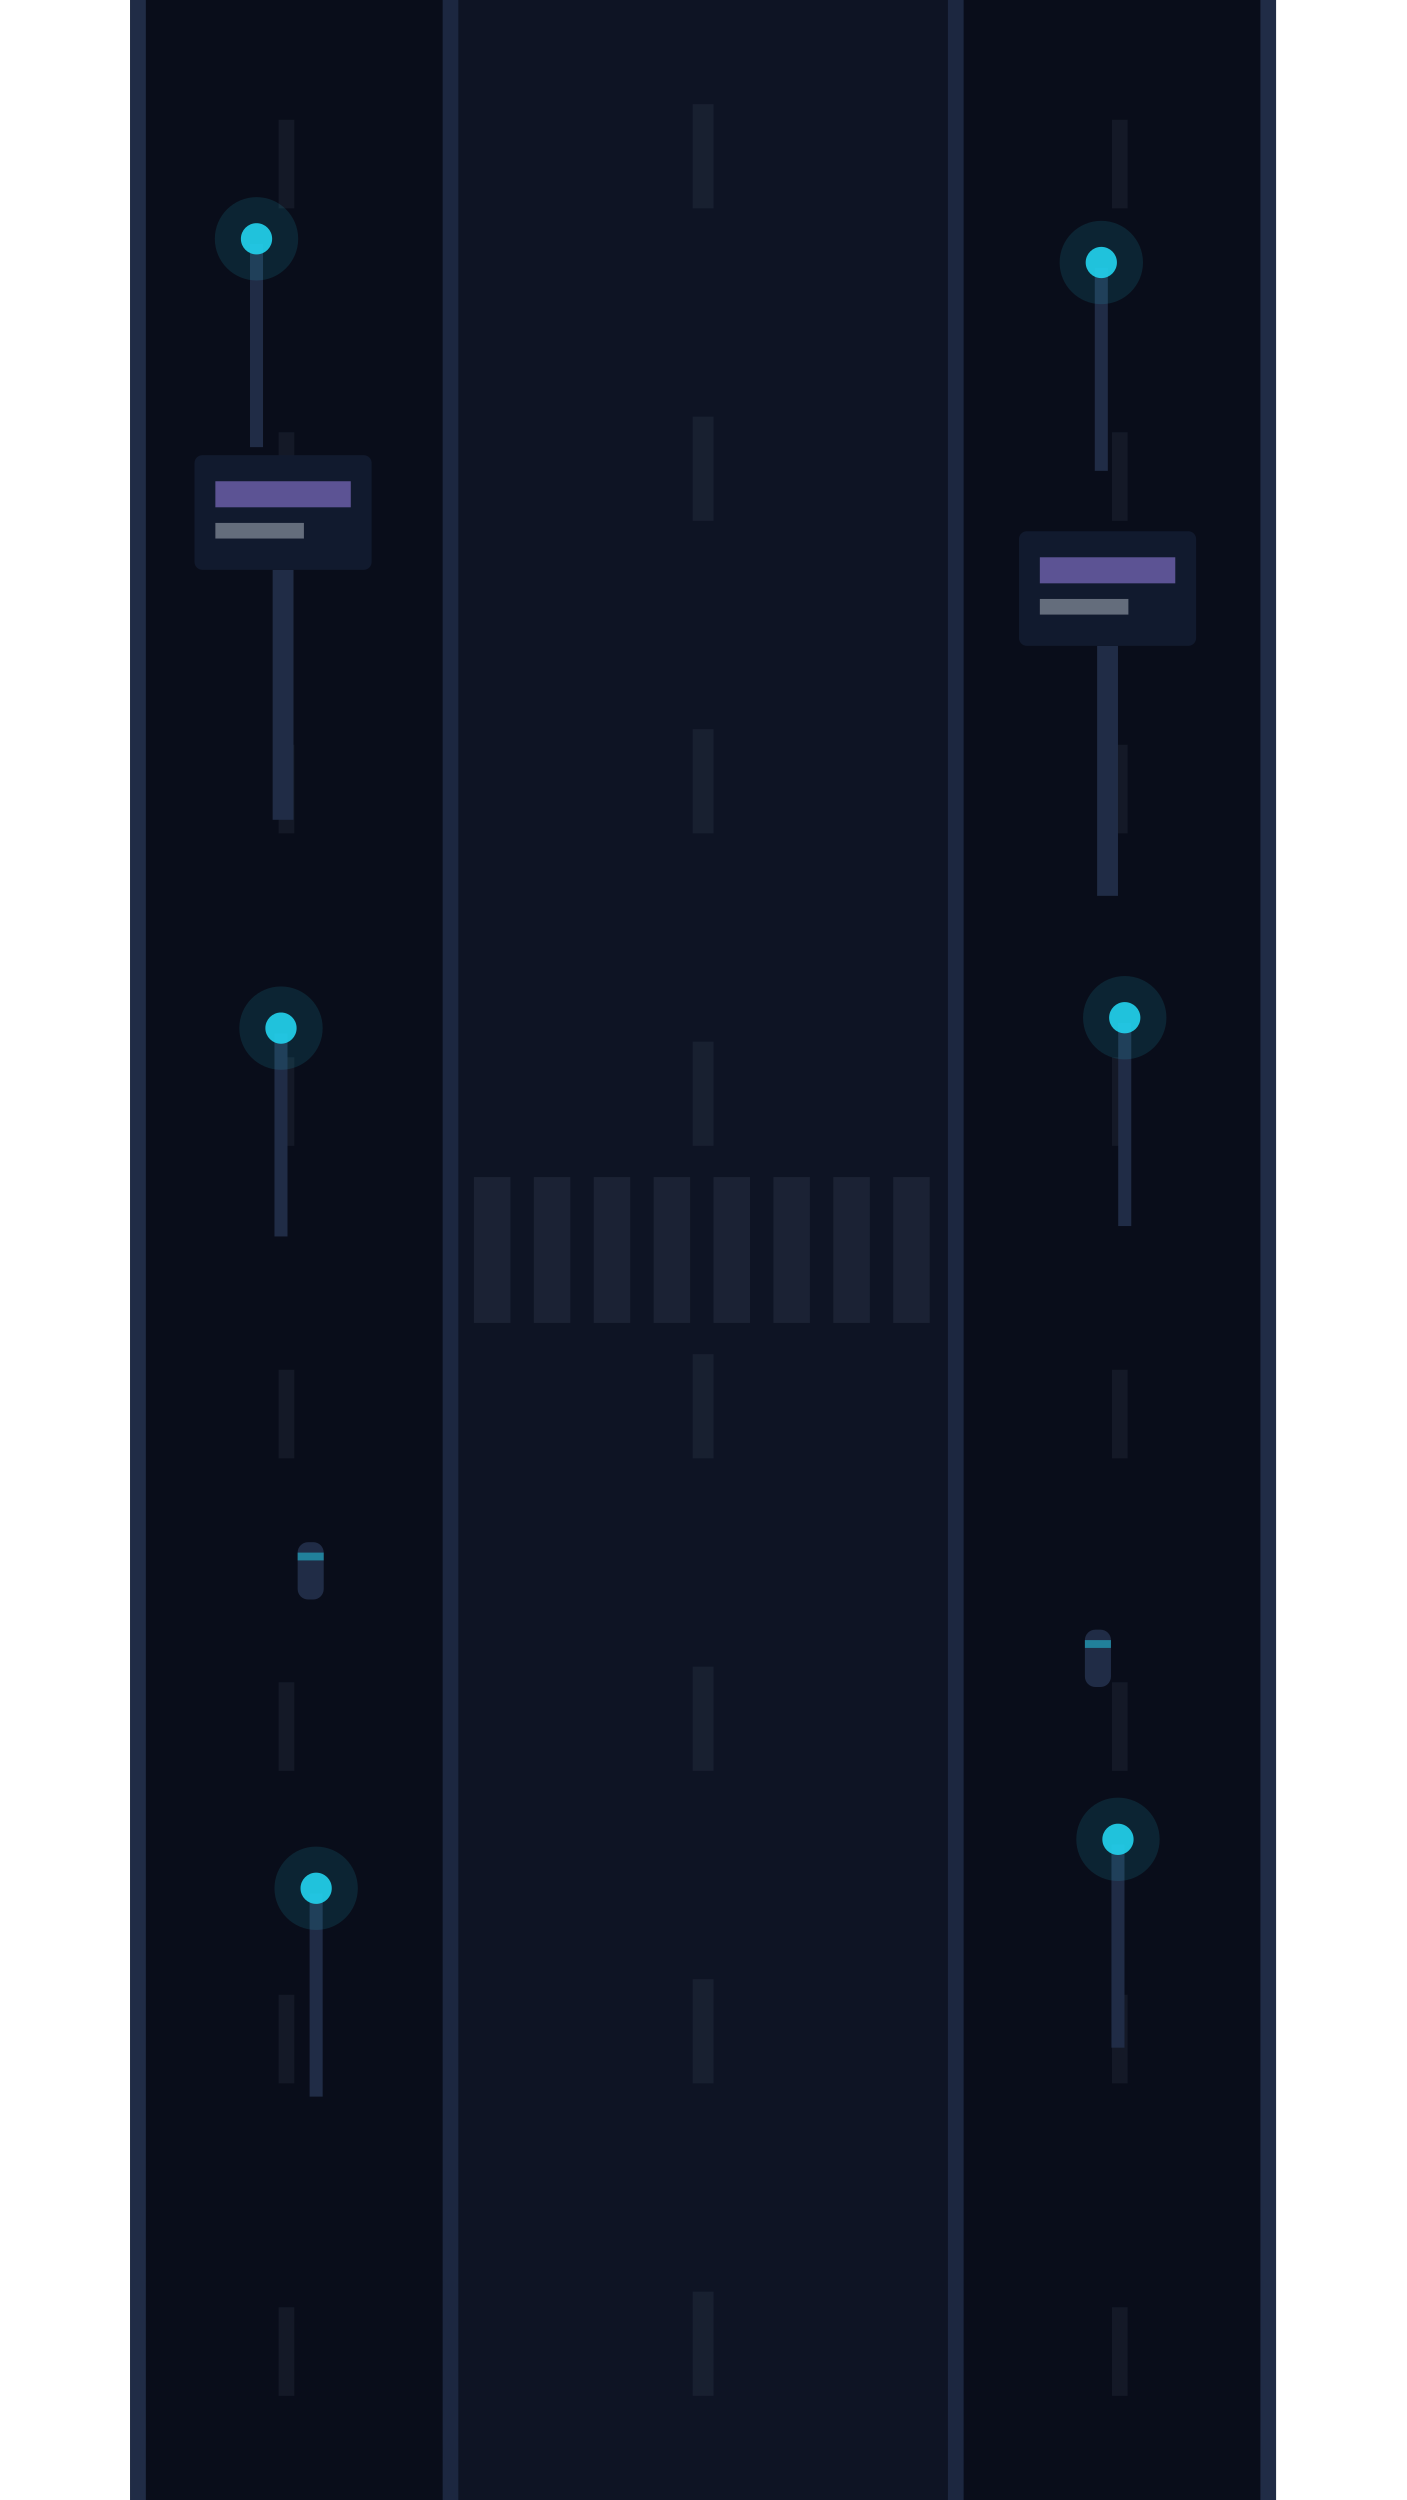
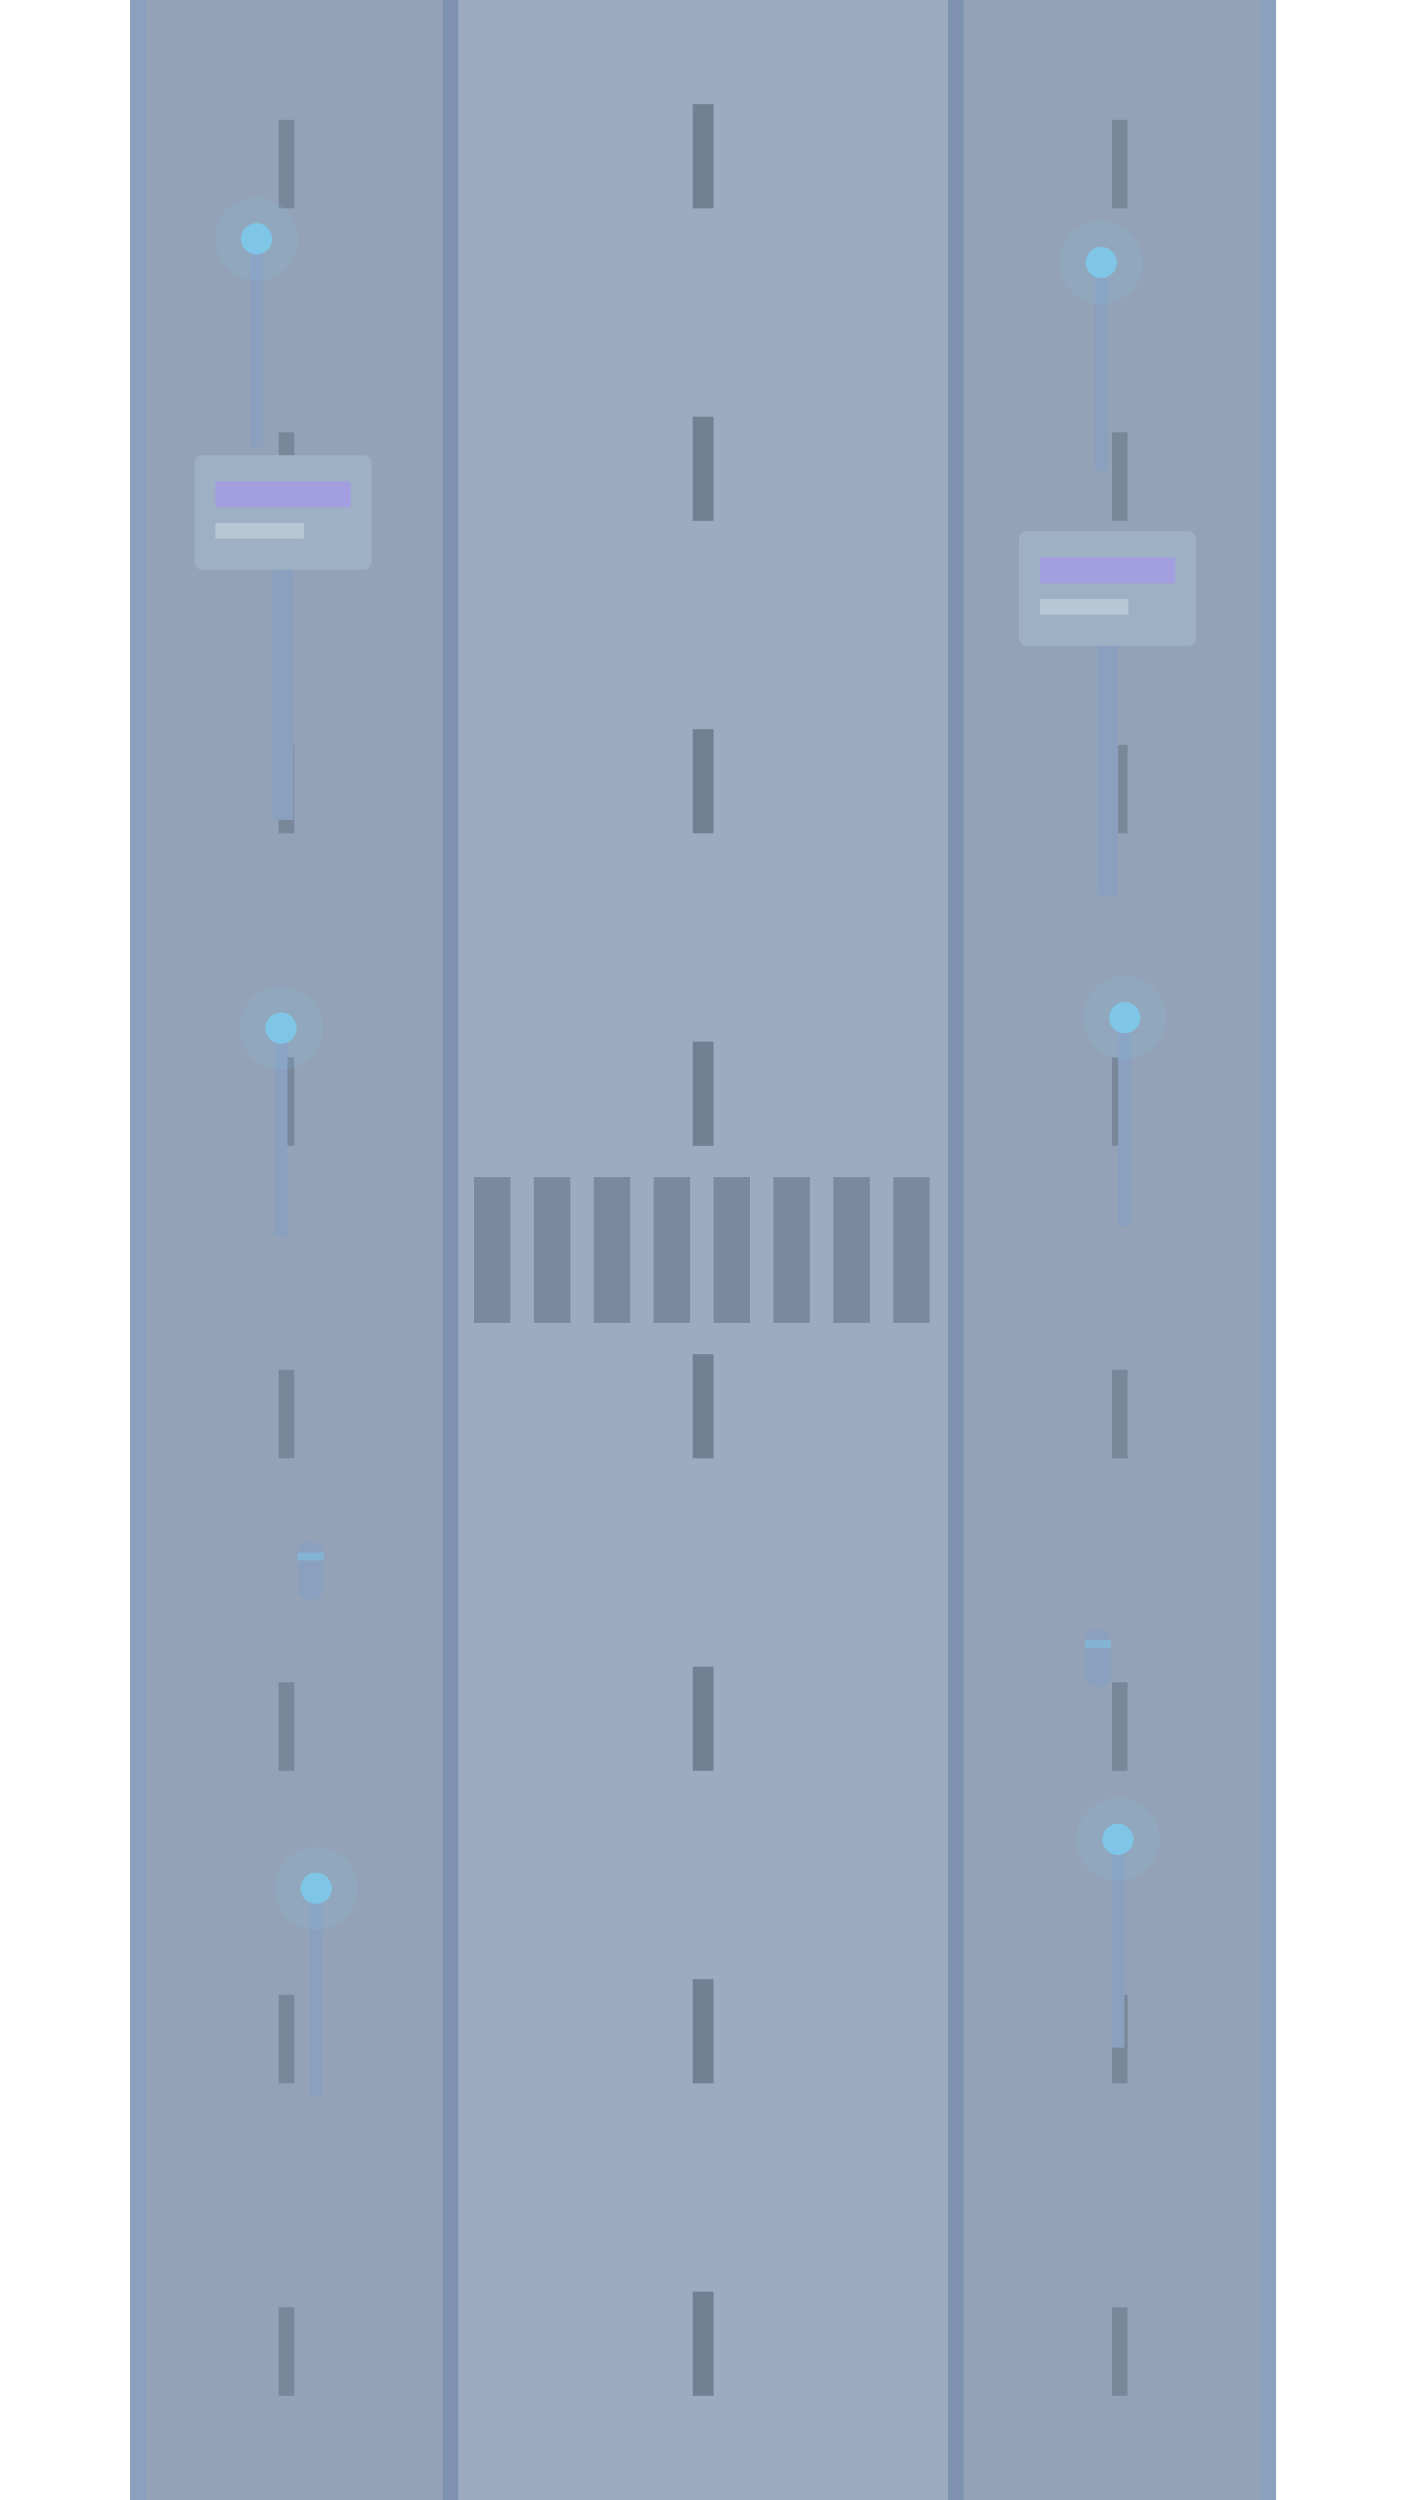
<svg xmlns="http://www.w3.org/2000/svg" width="540" height="960" viewBox="0 0 540 960">
-   <rect x="50" y="0" width="440" height="960" fill="#090d1a" />
-   <rect x="50" y="0" width="6" height="960" fill="#202c46" />
-   <rect x="484" y="0" width="6" height="960" fill="#202c46" />
-   <rect x="170" y="0" width="200" height="960" fill="#0e1424" />
-   <rect x="170" y="0" width="6" height="960" fill="#1c2740" />
-   <rect x="364" y="0" width="6" height="960" fill="#1c2740" />
-   <g fill="#64748b" opacity="0.12">
+   <rect x="50" y="0" width="440" height="960" fill="#93a2b6" />
+   <rect x="50" y="0" width="6" height="960" fill="#8ba0bf" />
+   <rect x="484" y="0" width="6" height="960" fill="#8ba0bf" />
+   <rect x="170" y="0" width="200" height="960" fill="#9cabbf" />
+   <rect x="170" y="0" width="6" height="960" fill="#7f93b0" />
+   <rect x="364" y="0" width="6" height="960" fill="#7f93b0" />
+   <g fill="#475569" opacity="0.5">
    <rect x="266" y="40" width="8" height="40" />
    <rect x="266" y="160" width="8" height="40" />
    <rect x="266" y="280" width="8" height="40" />
    <rect x="266" y="400" width="8" height="40" />
    <rect x="266" y="520" width="8" height="40" />
    <rect x="266" y="640" width="8" height="40" />
    <rect x="266" y="760" width="8" height="40" />
    <rect x="266" y="880" width="8" height="40" />
  </g>
-   <rect x="107" y="46" width="6" height="34" fill="#64748b" opacity="0.12" />
-   <rect x="107" y="166" width="6" height="34" fill="#64748b" opacity="0.12" />
-   <rect x="107" y="286" width="6" height="34" fill="#64748b" opacity="0.12" />
-   <rect x="107" y="406" width="6" height="34" fill="#64748b" opacity="0.12" />
-   <rect x="107" y="526" width="6" height="34" fill="#64748b" opacity="0.12" />
-   <rect x="107" y="646" width="6" height="34" fill="#64748b" opacity="0.12" />
-   <rect x="107" y="766" width="6" height="34" fill="#64748b" opacity="0.12" />
-   <rect x="107" y="886" width="6" height="34" fill="#64748b" opacity="0.12" />
-   <rect x="427" y="46" width="6" height="34" fill="#64748b" opacity="0.12" />
-   <rect x="427" y="166" width="6" height="34" fill="#64748b" opacity="0.12" />
-   <rect x="427" y="286" width="6" height="34" fill="#64748b" opacity="0.12" />
-   <rect x="427" y="406" width="6" height="34" fill="#64748b" opacity="0.12" />
-   <rect x="427" y="526" width="6" height="34" fill="#64748b" opacity="0.12" />
-   <rect x="427" y="646" width="6" height="34" fill="#64748b" opacity="0.12" />
-   <rect x="427" y="766" width="6" height="34" fill="#64748b" opacity="0.12" />
-   <rect x="427" y="886" width="6" height="34" fill="#64748b" opacity="0.12" />
-   <rect x="182" y="452" width="14" height="56" fill="#64748b" opacity="0.15" />
-   <rect x="205" y="452" width="14" height="56" fill="#64748b" opacity="0.15" />
-   <rect x="228" y="452" width="14" height="56" fill="#64748b" opacity="0.15" />
-   <rect x="251" y="452" width="14" height="56" fill="#64748b" opacity="0.15" />
-   <rect x="274" y="452" width="14" height="56" fill="#64748b" opacity="0.15" />
-   <rect x="297" y="452" width="14" height="56" fill="#64748b" opacity="0.15" />
-   <rect x="320" y="452" width="14" height="56" fill="#64748b" opacity="0.15" />
-   <rect x="343" y="452" width="14" height="56" fill="#64748b" opacity="0.15" />
-   <rect x="96" y="93.7" width="5" height="78" fill="#202c46" />
-   <circle cx="98.5" cy="91.7" r="6" fill="#22d3ee" opacity="0.9" />
-   <circle cx="98.5" cy="91.7" r="16" fill="#22d3ee" opacity="0.12" />
-   <rect x="104.7" y="218.8" width="8" height="96" fill="#202c46" />
-   <rect x="74.7" y="174.8" width="68" height="44" rx="3" fill="#111a2e" />
+   <rect x="107" y="46" width="6" height="34" fill="#475569" opacity="0.35" />
+   <rect x="107" y="166" width="6" height="34" fill="#475569" opacity="0.35" />
+   <rect x="107" y="286" width="6" height="34" fill="#475569" opacity="0.35" />
+   <rect x="107" y="406" width="6" height="34" fill="#475569" opacity="0.35" />
+   <rect x="107" y="526" width="6" height="34" fill="#475569" opacity="0.35" />
+   <rect x="107" y="646" width="6" height="34" fill="#475569" opacity="0.35" />
+   <rect x="107" y="766" width="6" height="34" fill="#475569" opacity="0.35" />
+   <rect x="107" y="886" width="6" height="34" fill="#475569" opacity="0.35" />
+   <rect x="427" y="46" width="6" height="34" fill="#475569" opacity="0.35" />
+   <rect x="427" y="166" width="6" height="34" fill="#475569" opacity="0.35" />
+   <rect x="427" y="286" width="6" height="34" fill="#475569" opacity="0.35" />
+   <rect x="427" y="406" width="6" height="34" fill="#475569" opacity="0.35" />
+   <rect x="427" y="526" width="6" height="34" fill="#475569" opacity="0.35" />
+   <rect x="427" y="646" width="6" height="34" fill="#475569" opacity="0.35" />
+   <rect x="427" y="766" width="6" height="34" fill="#475569" opacity="0.35" />
+   <rect x="427" y="886" width="6" height="34" fill="#475569" opacity="0.35" />
+   <rect x="182" y="452" width="14" height="56" fill="#475569" opacity="0.4" />
+   <rect x="205" y="452" width="14" height="56" fill="#475569" opacity="0.4" />
+   <rect x="228" y="452" width="14" height="56" fill="#475569" opacity="0.4" />
+   <rect x="251" y="452" width="14" height="56" fill="#475569" opacity="0.4" />
+   <rect x="274" y="452" width="14" height="56" fill="#475569" opacity="0.4" />
+   <rect x="297" y="452" width="14" height="56" fill="#475569" opacity="0.4" />
+   <rect x="320" y="452" width="14" height="56" fill="#475569" opacity="0.4" />
+   <rect x="343" y="452" width="14" height="56" fill="#475569" opacity="0.4" />
+   <rect x="96" y="93.7" width="5" height="78" fill="#8ba0bf" />
+   <circle cx="98.5" cy="91.7" r="6" fill="#7cc8ea" opacity="0.9" />
+   <circle cx="98.5" cy="91.7" r="16" fill="#7cc8ea" opacity="0.12" />
+   <rect x="104.7" y="218.8" width="8" height="96" fill="#8ba0bf" />
+   <rect x="74.7" y="174.8" width="68" height="44" rx="3" fill="#9db0c4" />
  <rect x="82.7" y="184.8" width="52" height="10" fill="#a78bfa" opacity="0.5" />
  <rect x="82.7" y="200.8" width="34" height="6" fill="#e2e8f0" opacity="0.4" />
-   <rect x="105.4" y="396.8" width="5" height="78" fill="#202c46" />
-   <circle cx="107.9" cy="394.8" r="6" fill="#22d3ee" opacity="0.9" />
-   <circle cx="107.9" cy="394.8" r="16" fill="#22d3ee" opacity="0.12" />
-   <rect x="114.3" y="592.2" width="10" height="22" rx="4" fill="#202c46" />
-   <rect x="114.3" y="596.2" width="10" height="3" fill="#22d3ee" opacity="0.5" />
-   <rect x="118.9" y="727.1" width="5" height="78" fill="#202c46" />
-   <circle cx="121.4" cy="725.1" r="6" fill="#22d3ee" opacity="0.9" />
-   <circle cx="121.4" cy="725.1" r="16" fill="#22d3ee" opacity="0.12" />
-   <rect x="420.4" y="102.8" width="5" height="78" fill="#202c46" />
-   <circle cx="422.9" cy="100.8" r="6" fill="#22d3ee" opacity="0.9" />
-   <circle cx="422.9" cy="100.8" r="16" fill="#22d3ee" opacity="0.12" />
-   <rect x="421.3" y="248" width="8" height="96" fill="#202c46" />
-   <rect x="391.3" y="204" width="68" height="44" rx="3" fill="#111a2e" />
+   <rect x="105.4" y="396.8" width="5" height="78" fill="#8ba0bf" />
+   <circle cx="107.9" cy="394.8" r="6" fill="#7cc8ea" opacity="0.9" />
+   <circle cx="107.9" cy="394.8" r="16" fill="#7cc8ea" opacity="0.12" />
+   <rect x="114.3" y="592.2" width="10" height="22" rx="4" fill="#8ba0bf" />
+   <rect x="114.3" y="596.2" width="10" height="3" fill="#7cc8ea" opacity="0.5" />
+   <rect x="118.9" y="727.1" width="5" height="78" fill="#8ba0bf" />
+   <circle cx="121.4" cy="725.1" r="6" fill="#7cc8ea" opacity="0.9" />
+   <circle cx="121.4" cy="725.1" r="16" fill="#7cc8ea" opacity="0.12" />
+   <rect x="420.4" y="102.8" width="5" height="78" fill="#8ba0bf" />
+   <circle cx="422.9" cy="100.8" r="6" fill="#7cc8ea" opacity="0.9" />
+   <circle cx="422.9" cy="100.8" r="16" fill="#7cc8ea" opacity="0.12" />
+   <rect x="421.3" y="248" width="8" height="96" fill="#8ba0bf" />
+   <rect x="391.3" y="204" width="68" height="44" rx="3" fill="#9db0c4" />
  <rect x="399.3" y="214" width="52" height="10" fill="#a78bfa" opacity="0.5" />
  <rect x="399.3" y="230" width="34" height="6" fill="#e2e8f0" opacity="0.4" />
-   <rect x="429.4" y="392.8" width="5" height="78" fill="#202c46" />
-   <circle cx="431.9" cy="390.8" r="6" fill="#22d3ee" opacity="0.9" />
-   <circle cx="431.9" cy="390.8" r="16" fill="#22d3ee" opacity="0.12" />
-   <rect x="416.6" y="625.8" width="10" height="22" rx="4" fill="#202c46" />
-   <rect x="416.6" y="629.8" width="10" height="3" fill="#22d3ee" opacity="0.5" />
-   <rect x="426.8" y="708.3" width="5" height="78" fill="#202c46" />
-   <circle cx="429.3" cy="706.3" r="6" fill="#22d3ee" opacity="0.9" />
-   <circle cx="429.3" cy="706.3" r="16" fill="#22d3ee" opacity="0.12" />
+   <rect x="429.4" y="392.8" width="5" height="78" fill="#8ba0bf" />
+   <circle cx="431.9" cy="390.8" r="6" fill="#7cc8ea" opacity="0.9" />
+   <circle cx="431.9" cy="390.8" r="16" fill="#7cc8ea" opacity="0.12" />
+   <rect x="416.6" y="625.8" width="10" height="22" rx="4" fill="#8ba0bf" />
+   <rect x="416.6" y="629.8" width="10" height="3" fill="#7cc8ea" opacity="0.5" />
+   <rect x="426.8" y="708.3" width="5" height="78" fill="#8ba0bf" />
+   <circle cx="429.3" cy="706.3" r="6" fill="#7cc8ea" opacity="0.9" />
+   <circle cx="429.3" cy="706.3" r="16" fill="#7cc8ea" opacity="0.12" />
</svg>
